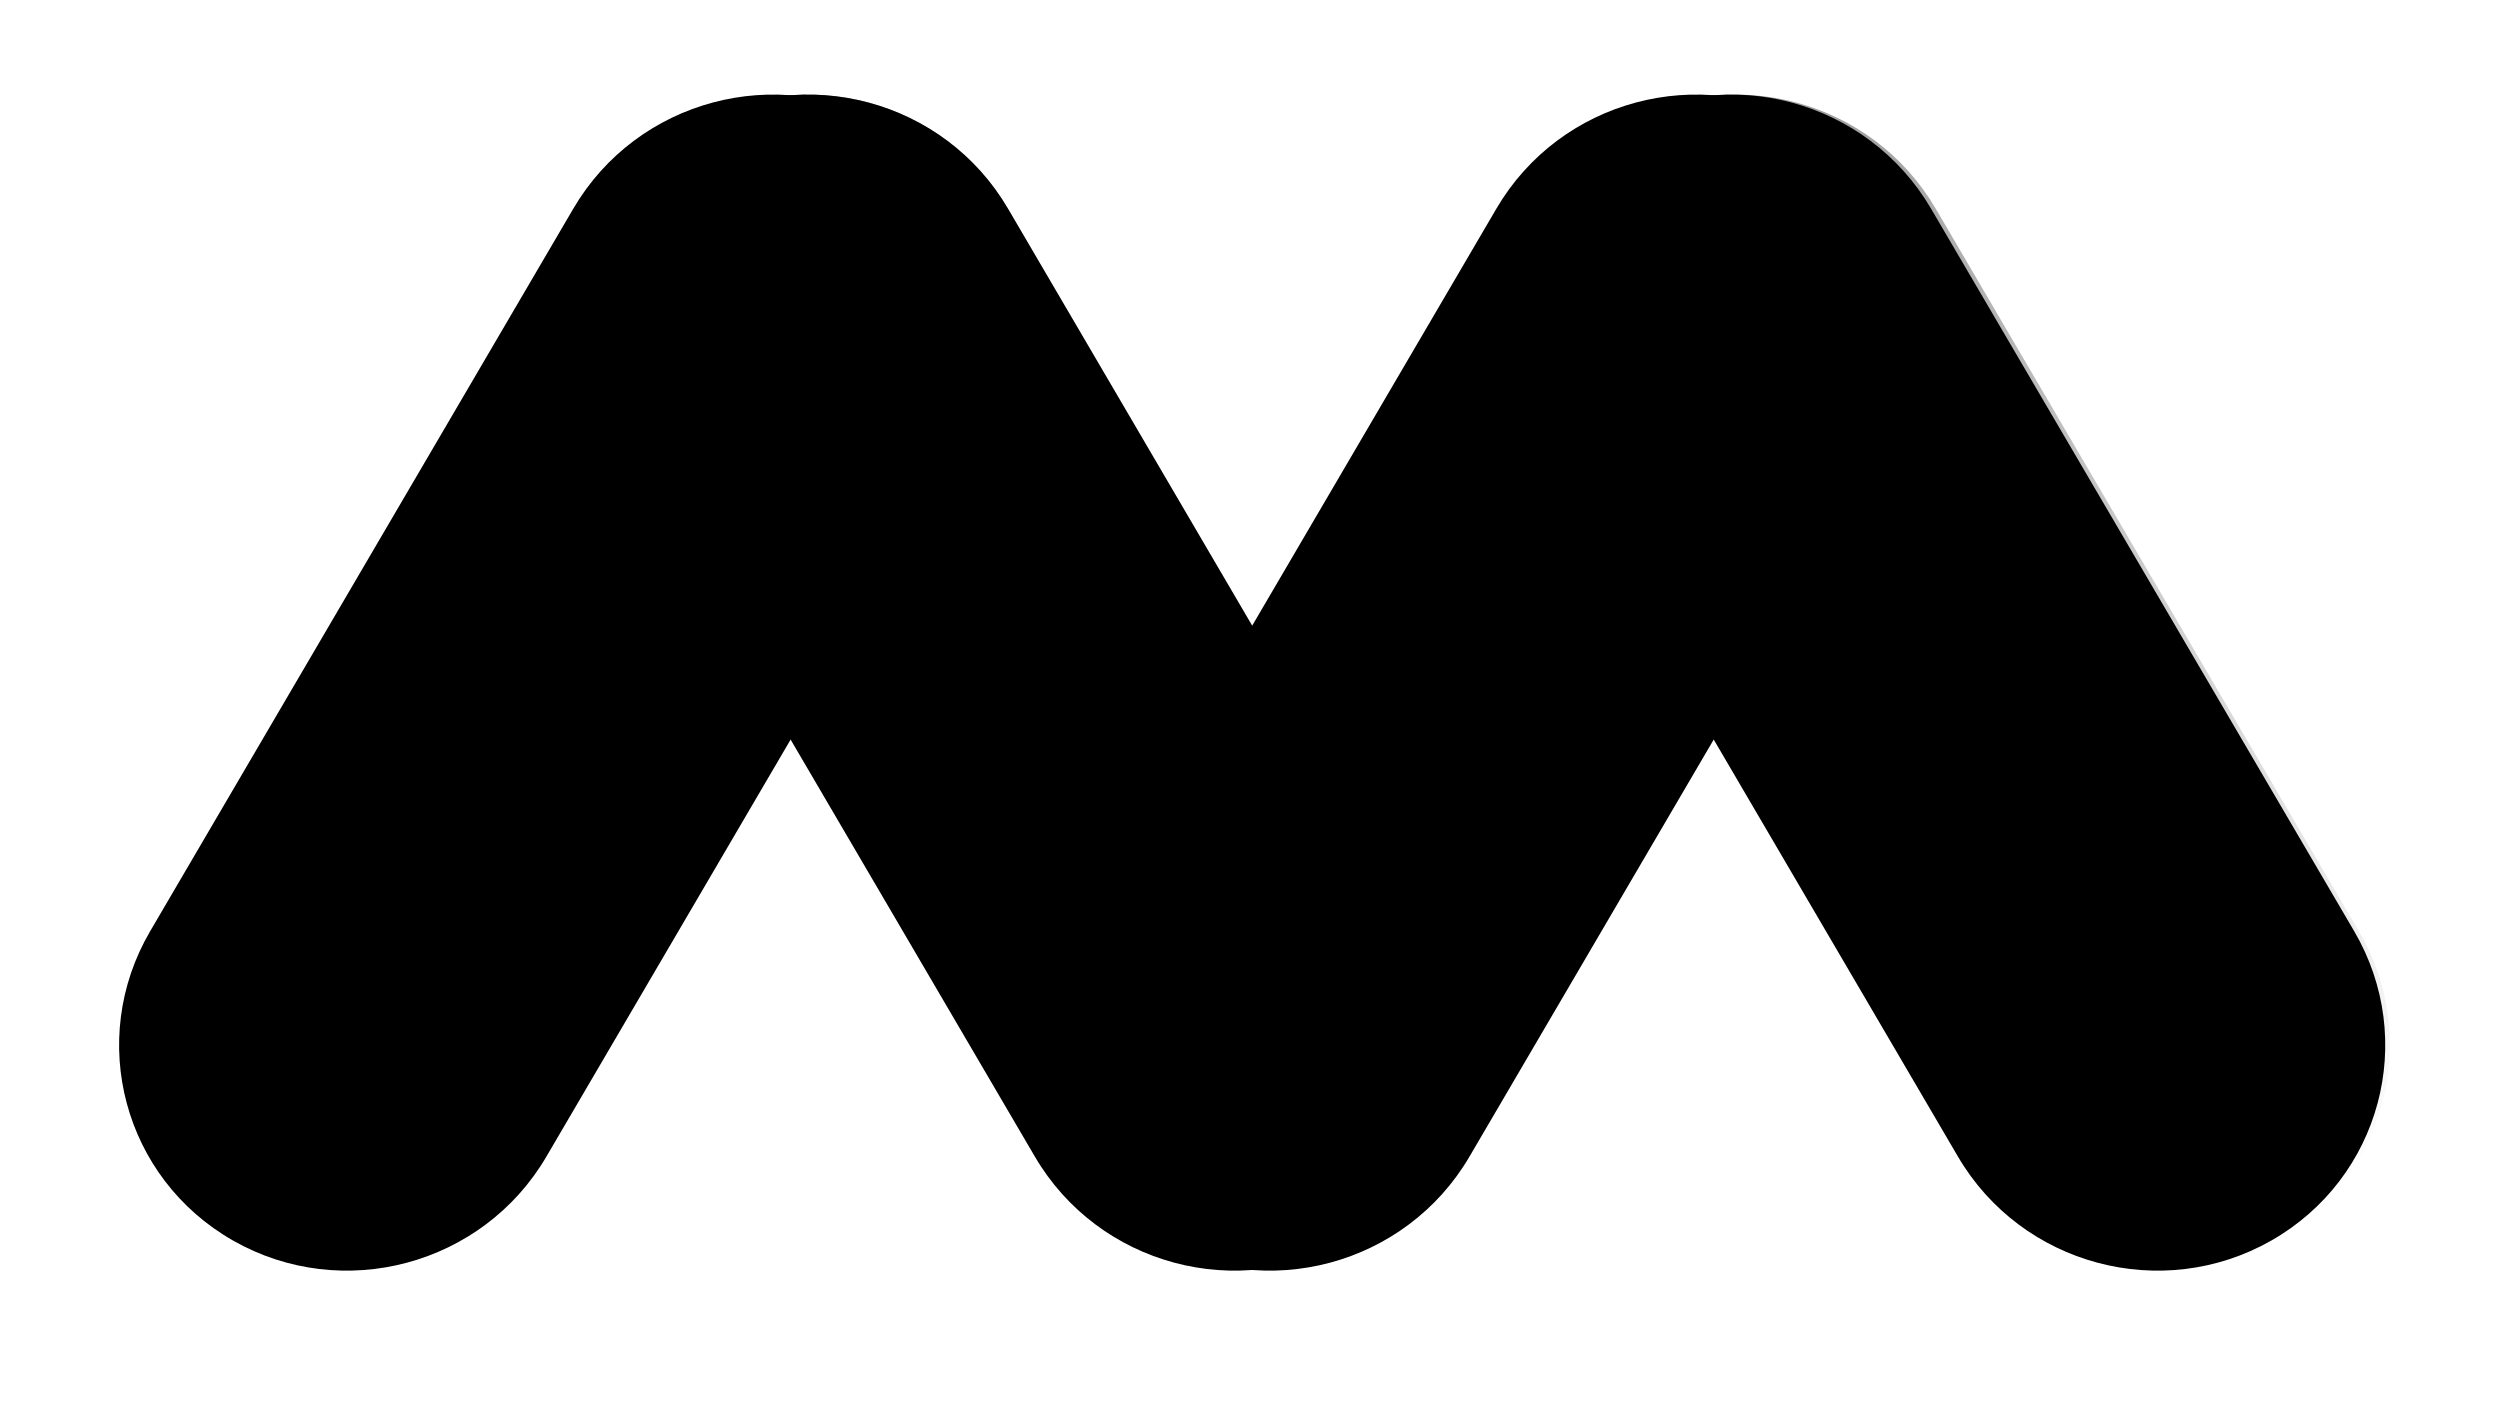
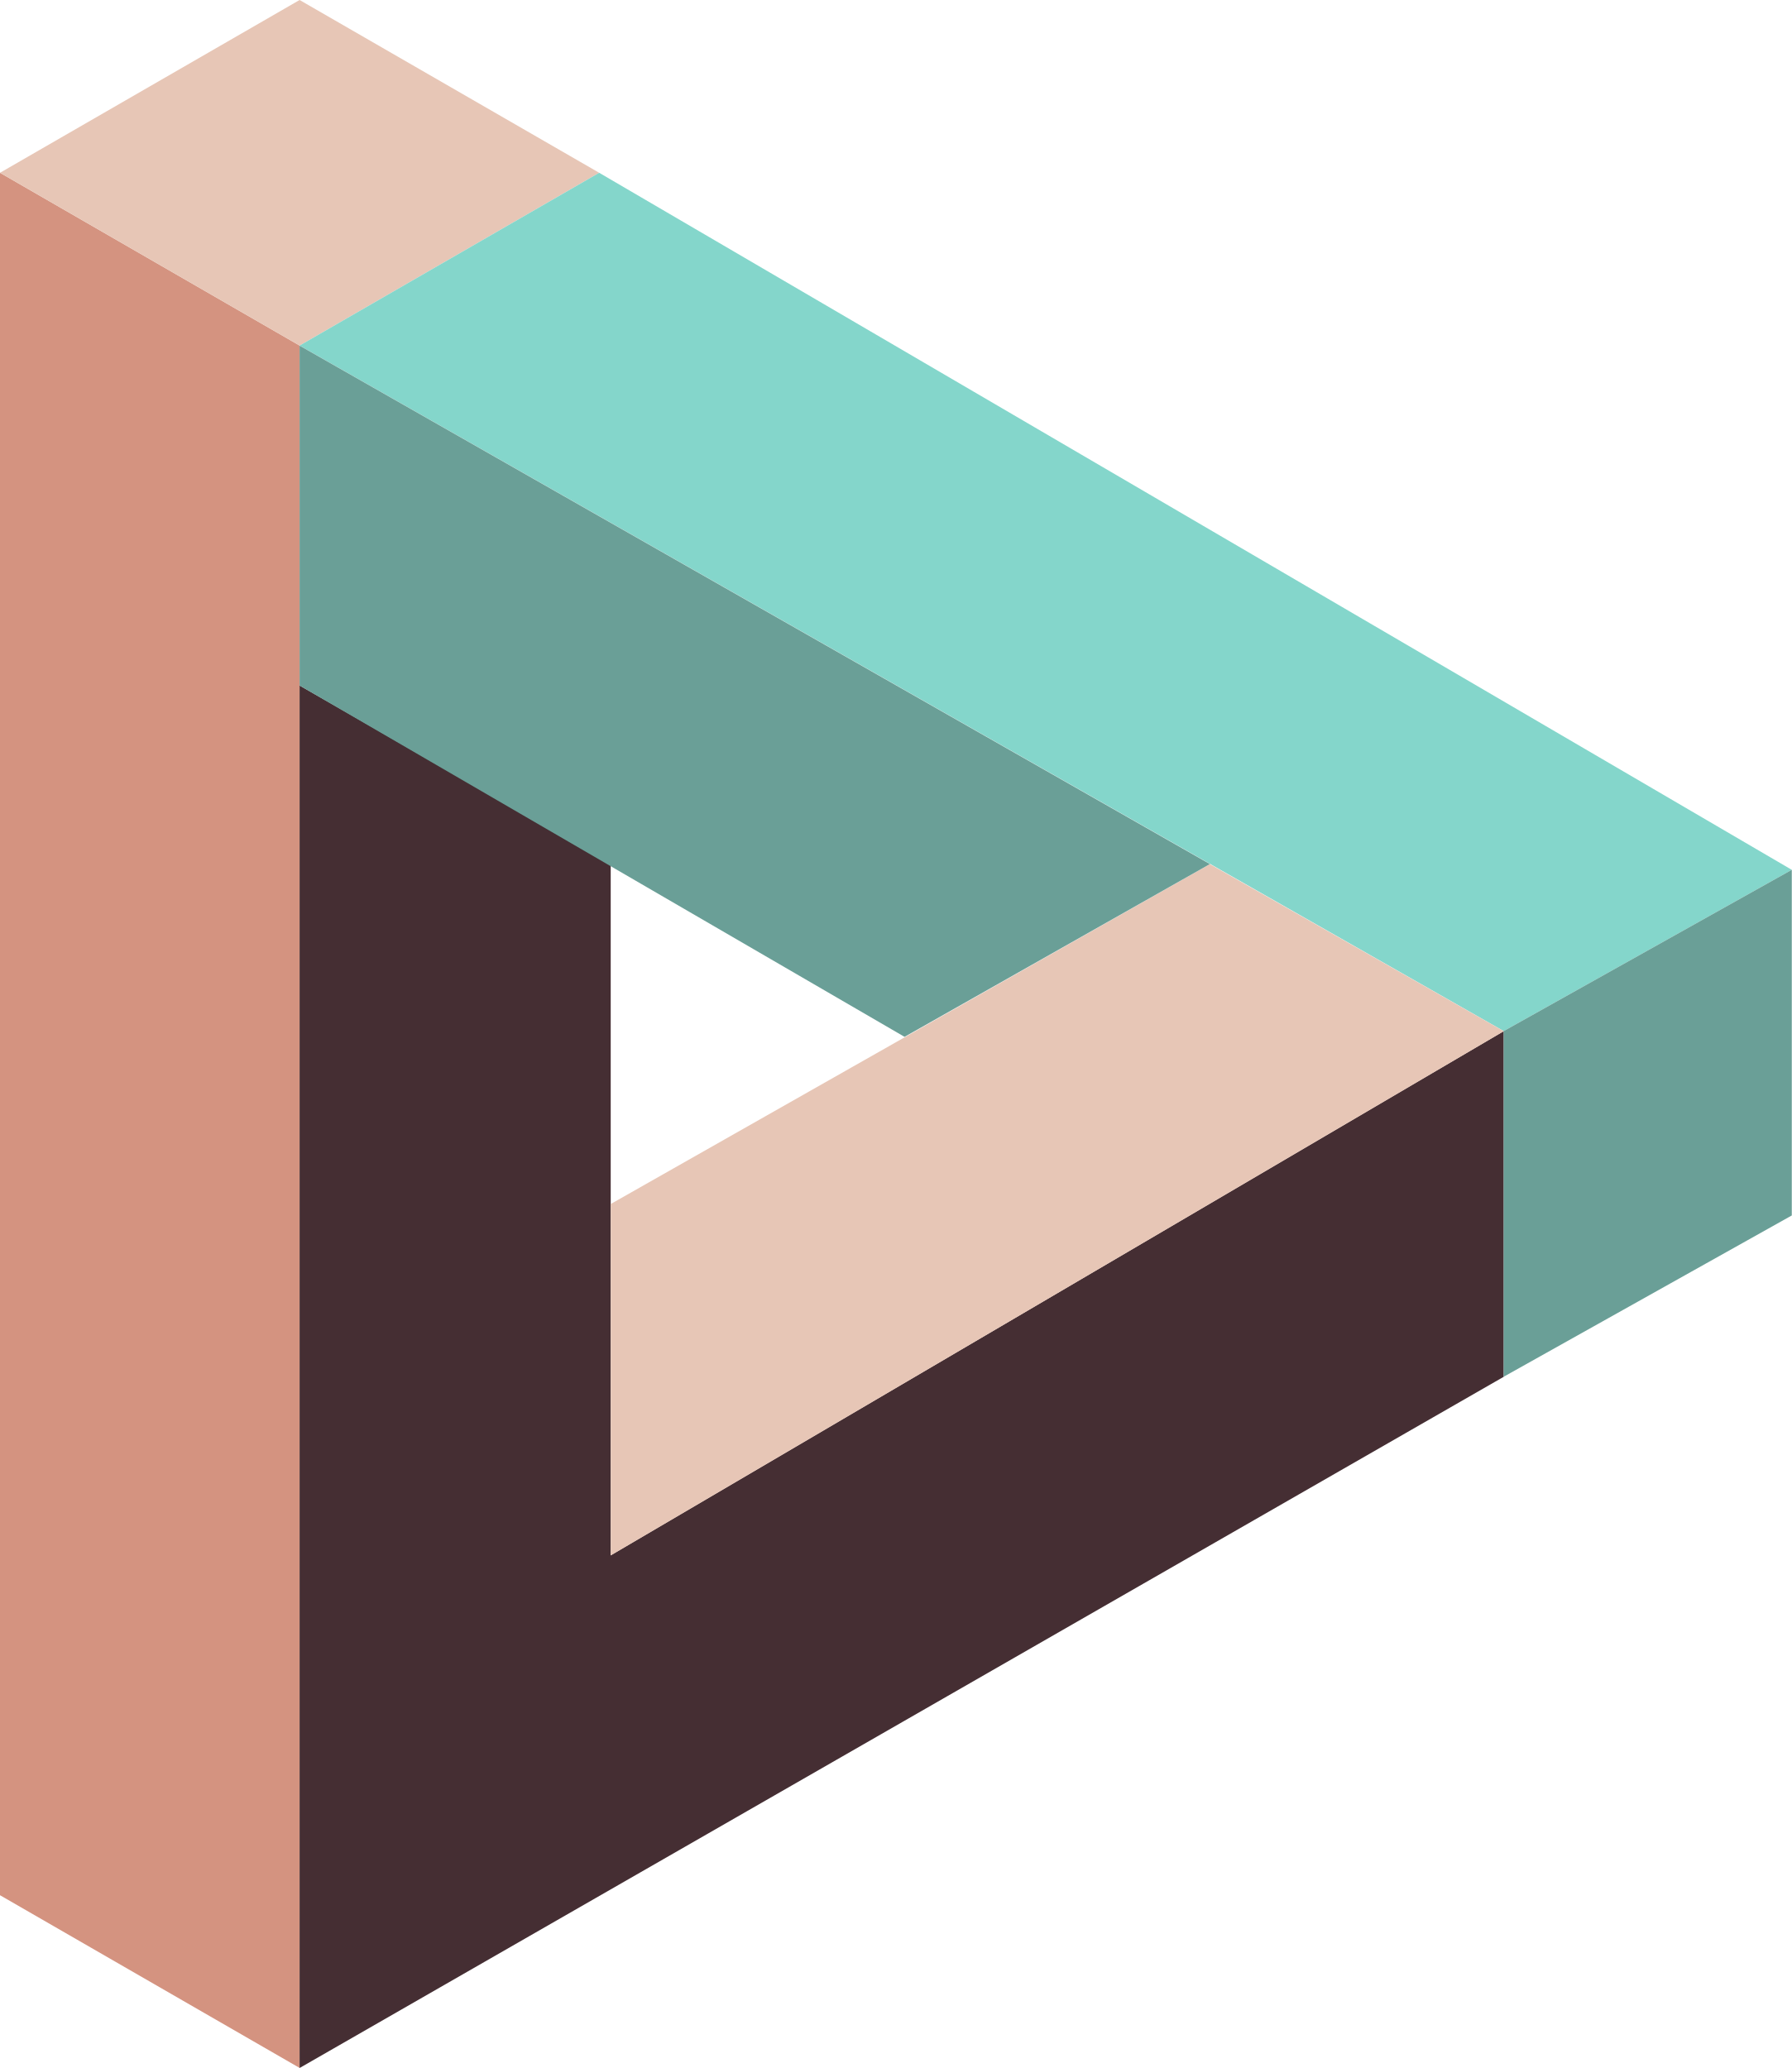
- <svg xmlns="http://www.w3.org/2000/svg" width="41" height="23" viewBox="0 0 41 23" fill="none">
-   <rect width="7.476" height="21.209" rx="3.738" transform="matrix(-0.869082 0.494669 0.50535 0.862914 29.7793 0.195007)" fill="currentColor" />
-   <rect width="7.476" height="21.209" rx="3.738" transform="matrix(-0.869082 0.494669 0.50535 0.862914 29.8559 0.195007)" fill="url(#paint0_linear_5_4)" fill-opacity="0.4" />
-   <rect width="7.476" height="21.209" rx="3.738" transform="matrix(0.869082 0.494669 -0.50535 0.862914 26.4307 0.195007)" fill="currentColor" />
-   <rect width="7.476" height="21.209" rx="3.738" transform="matrix(-0.869082 0.494669 0.50535 0.862914 14.6408 0.195007)" fill="currentColor" />
-   <rect width="7.476" height="21.209" rx="3.738" transform="matrix(-0.869082 0.494669 0.50535 0.862914 14.6408 0.195007)" fill="url(#paint1_linear_5_4)" fill-opacity="0.4" />
-   <rect width="7.476" height="21.209" rx="3.738" transform="matrix(0.869082 0.494669 -0.50535 0.862914 11.2921 0.195007)" fill="currentColor" />
+ <svg xmlns="http://www.w3.org/2000/svg" id="Layer_1" viewBox="0 0 242.52 279.95">
  <defs>
-     <linearGradient id="paint0_linear_5_4" x1="3.738" y1="0" x2="3.738" y2="21.209" gradientUnits="userSpaceOnUse">
-       <stop />
-       <stop offset="1" stop-opacity="0" />
-     </linearGradient>
-     <linearGradient id="paint1_linear_5_4" x1="3.738" y1="0" x2="3.738" y2="21.209" gradientUnits="userSpaceOnUse">
-       <stop />
-       <stop offset="1" stop-opacity="0" />
-     </linearGradient>
+     <style>.cls-1{fill:#e7c6b6;}.cls-2{fill:#6a9f97;}.cls-3{fill:#84d6cb;}.cls-4{fill:#d49380;}.cls-5{fill:#452e33;}</style>
  </defs>
+   <path class="cls-4" d="M0,256.56V23.39l40.55,23.39v233.16L0,256.56Z" />
+   <path class="cls-1" d="M40.55,0L0,23.39l40.55,23.39,40.55-23.39L40.55,0Z" />
+   <path class="cls-3" d="M242.52,117.75L81.1,23.39l-40.55,23.39,162.98,92.8,38.99-21.83Z" />
+   <path class="cls-5" d="M203.53,186.38L40.55,279.95V92.8l42.11,24.17v93.58l120.87-70.96v46.79Z" />
+   <path class="cls-1" d="M203.53,139.59l-39.77-22.61-81.1,46.01v47.57l120.87-70.96Z" />
+   <path class="cls-2" d="M242.52,164.54v-46.79l-38.99,21.83v46.79l38.99-21.83Z" />
+   <path class="cls-2" d="M40.55,46.79l123.21,70.18-41.33,23.39L40.55,92.8V46.79Z" />
</svg>
